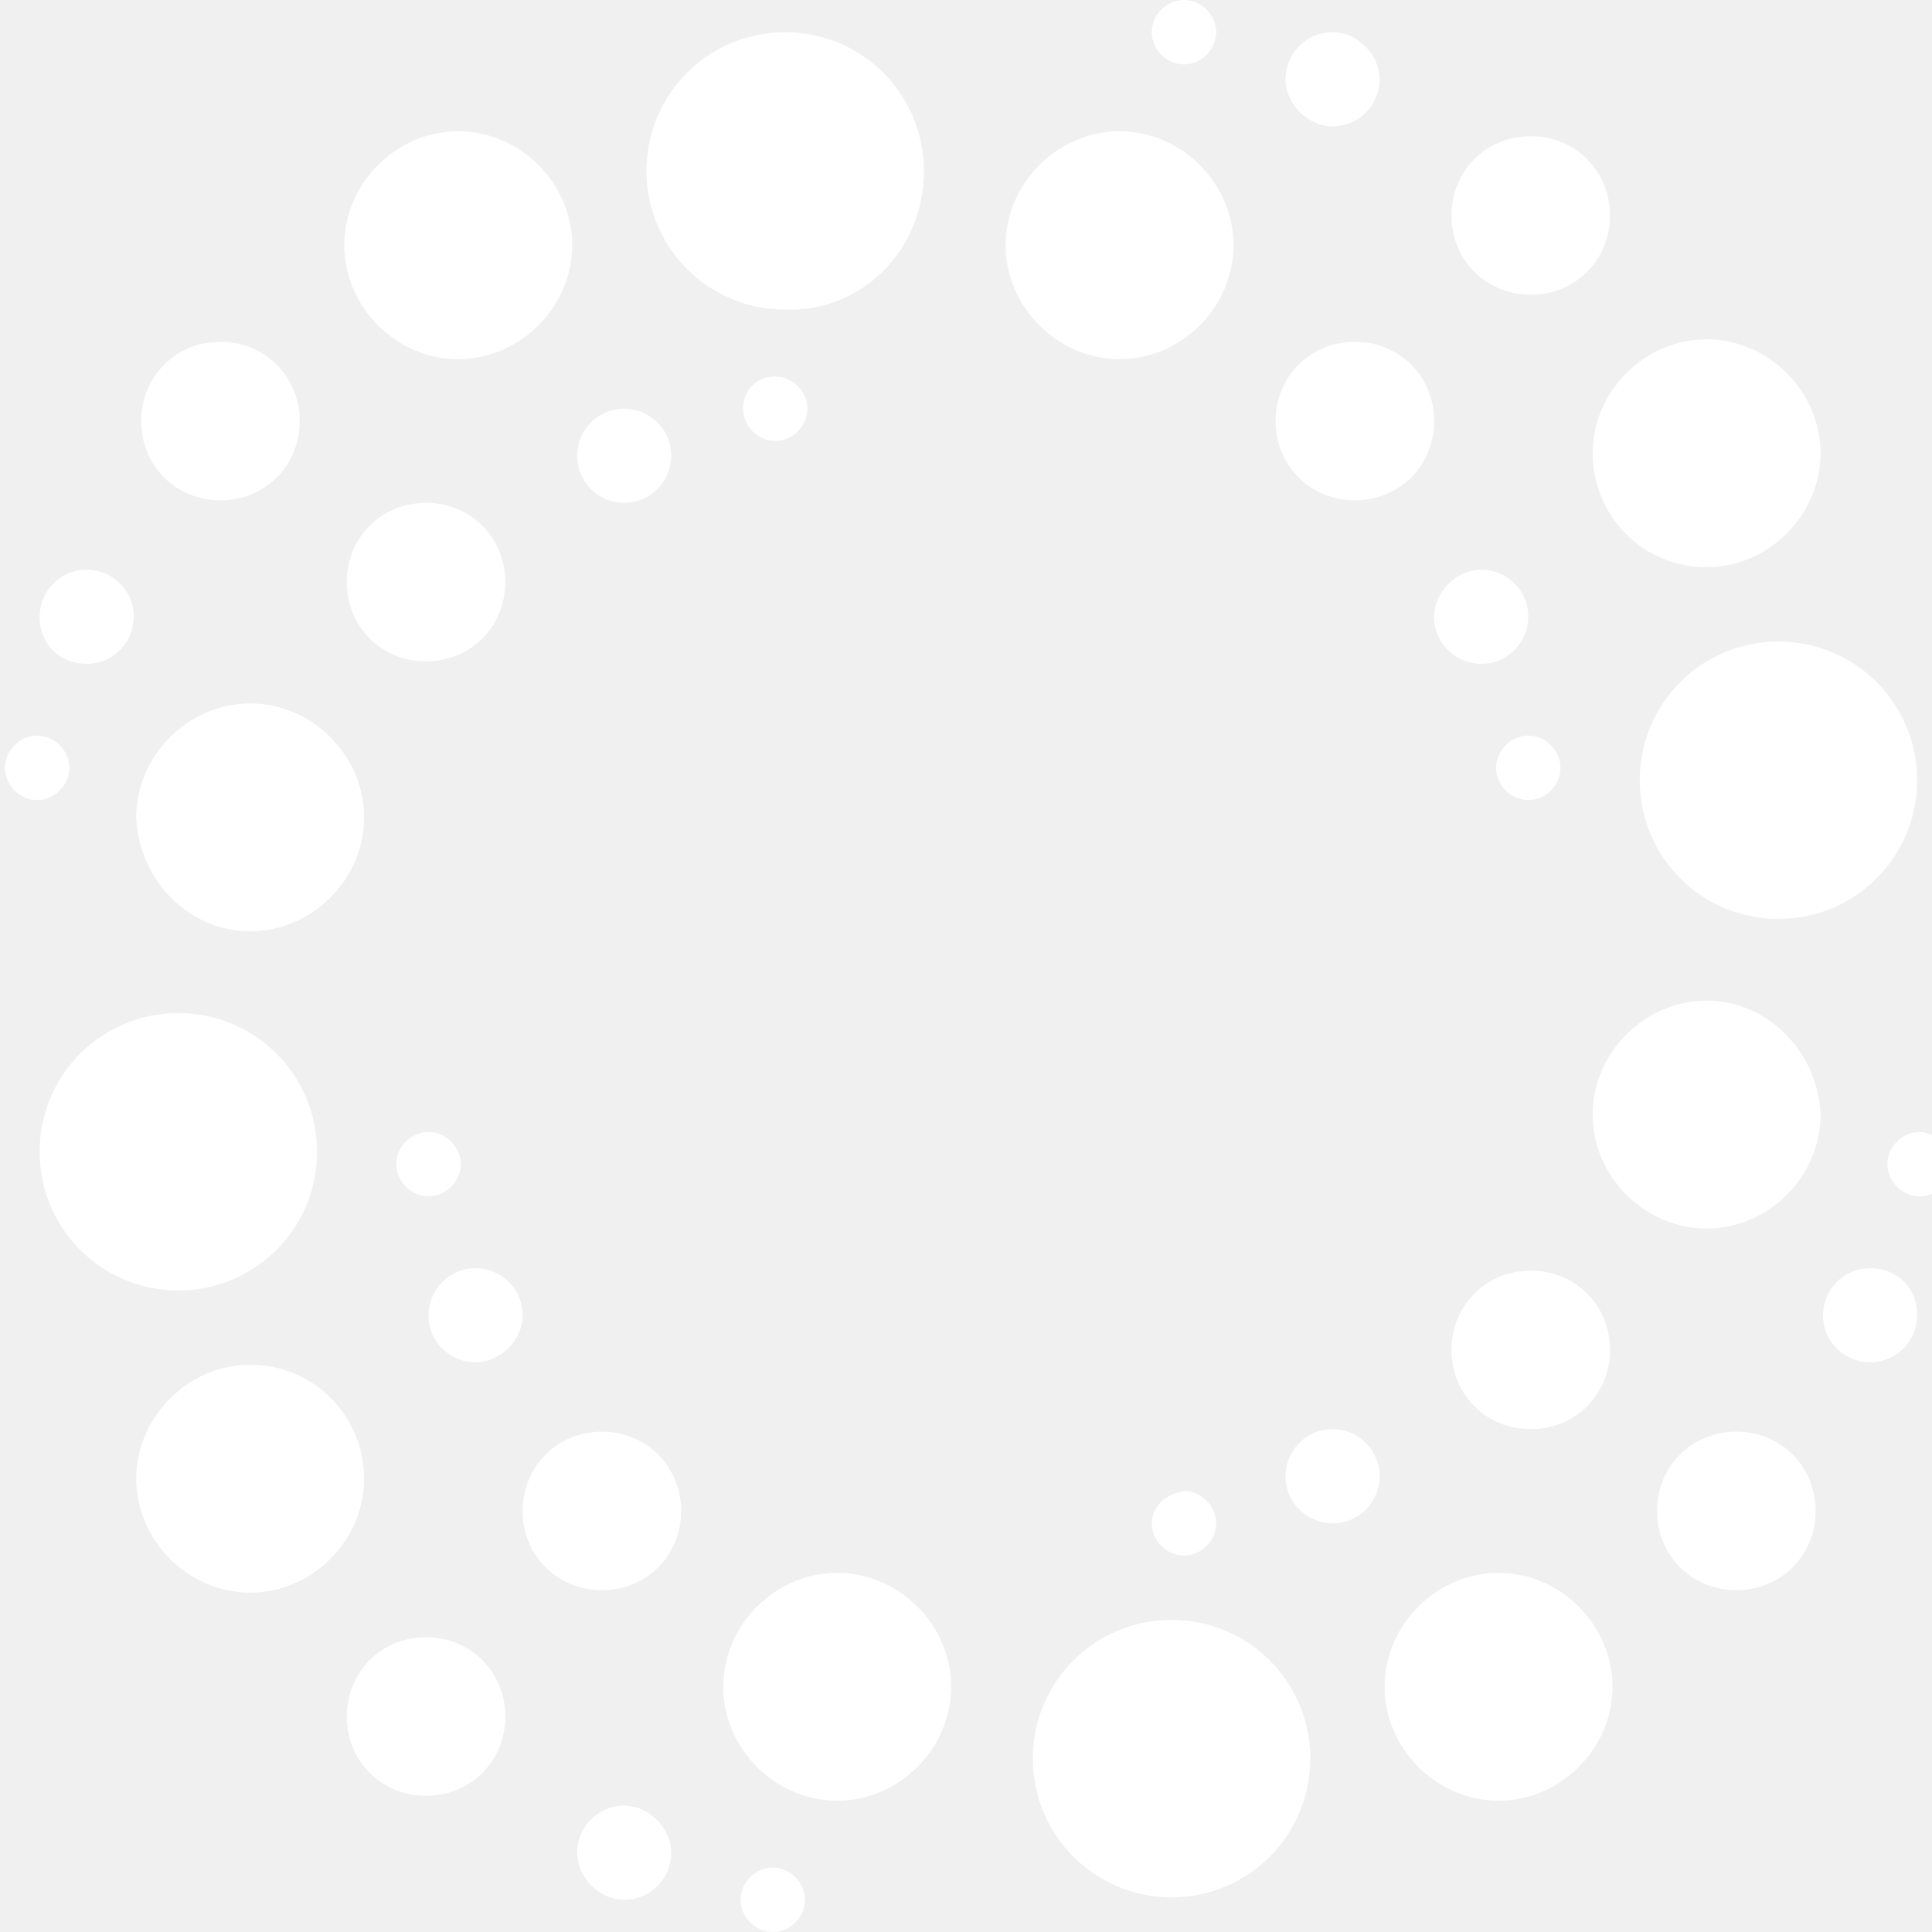
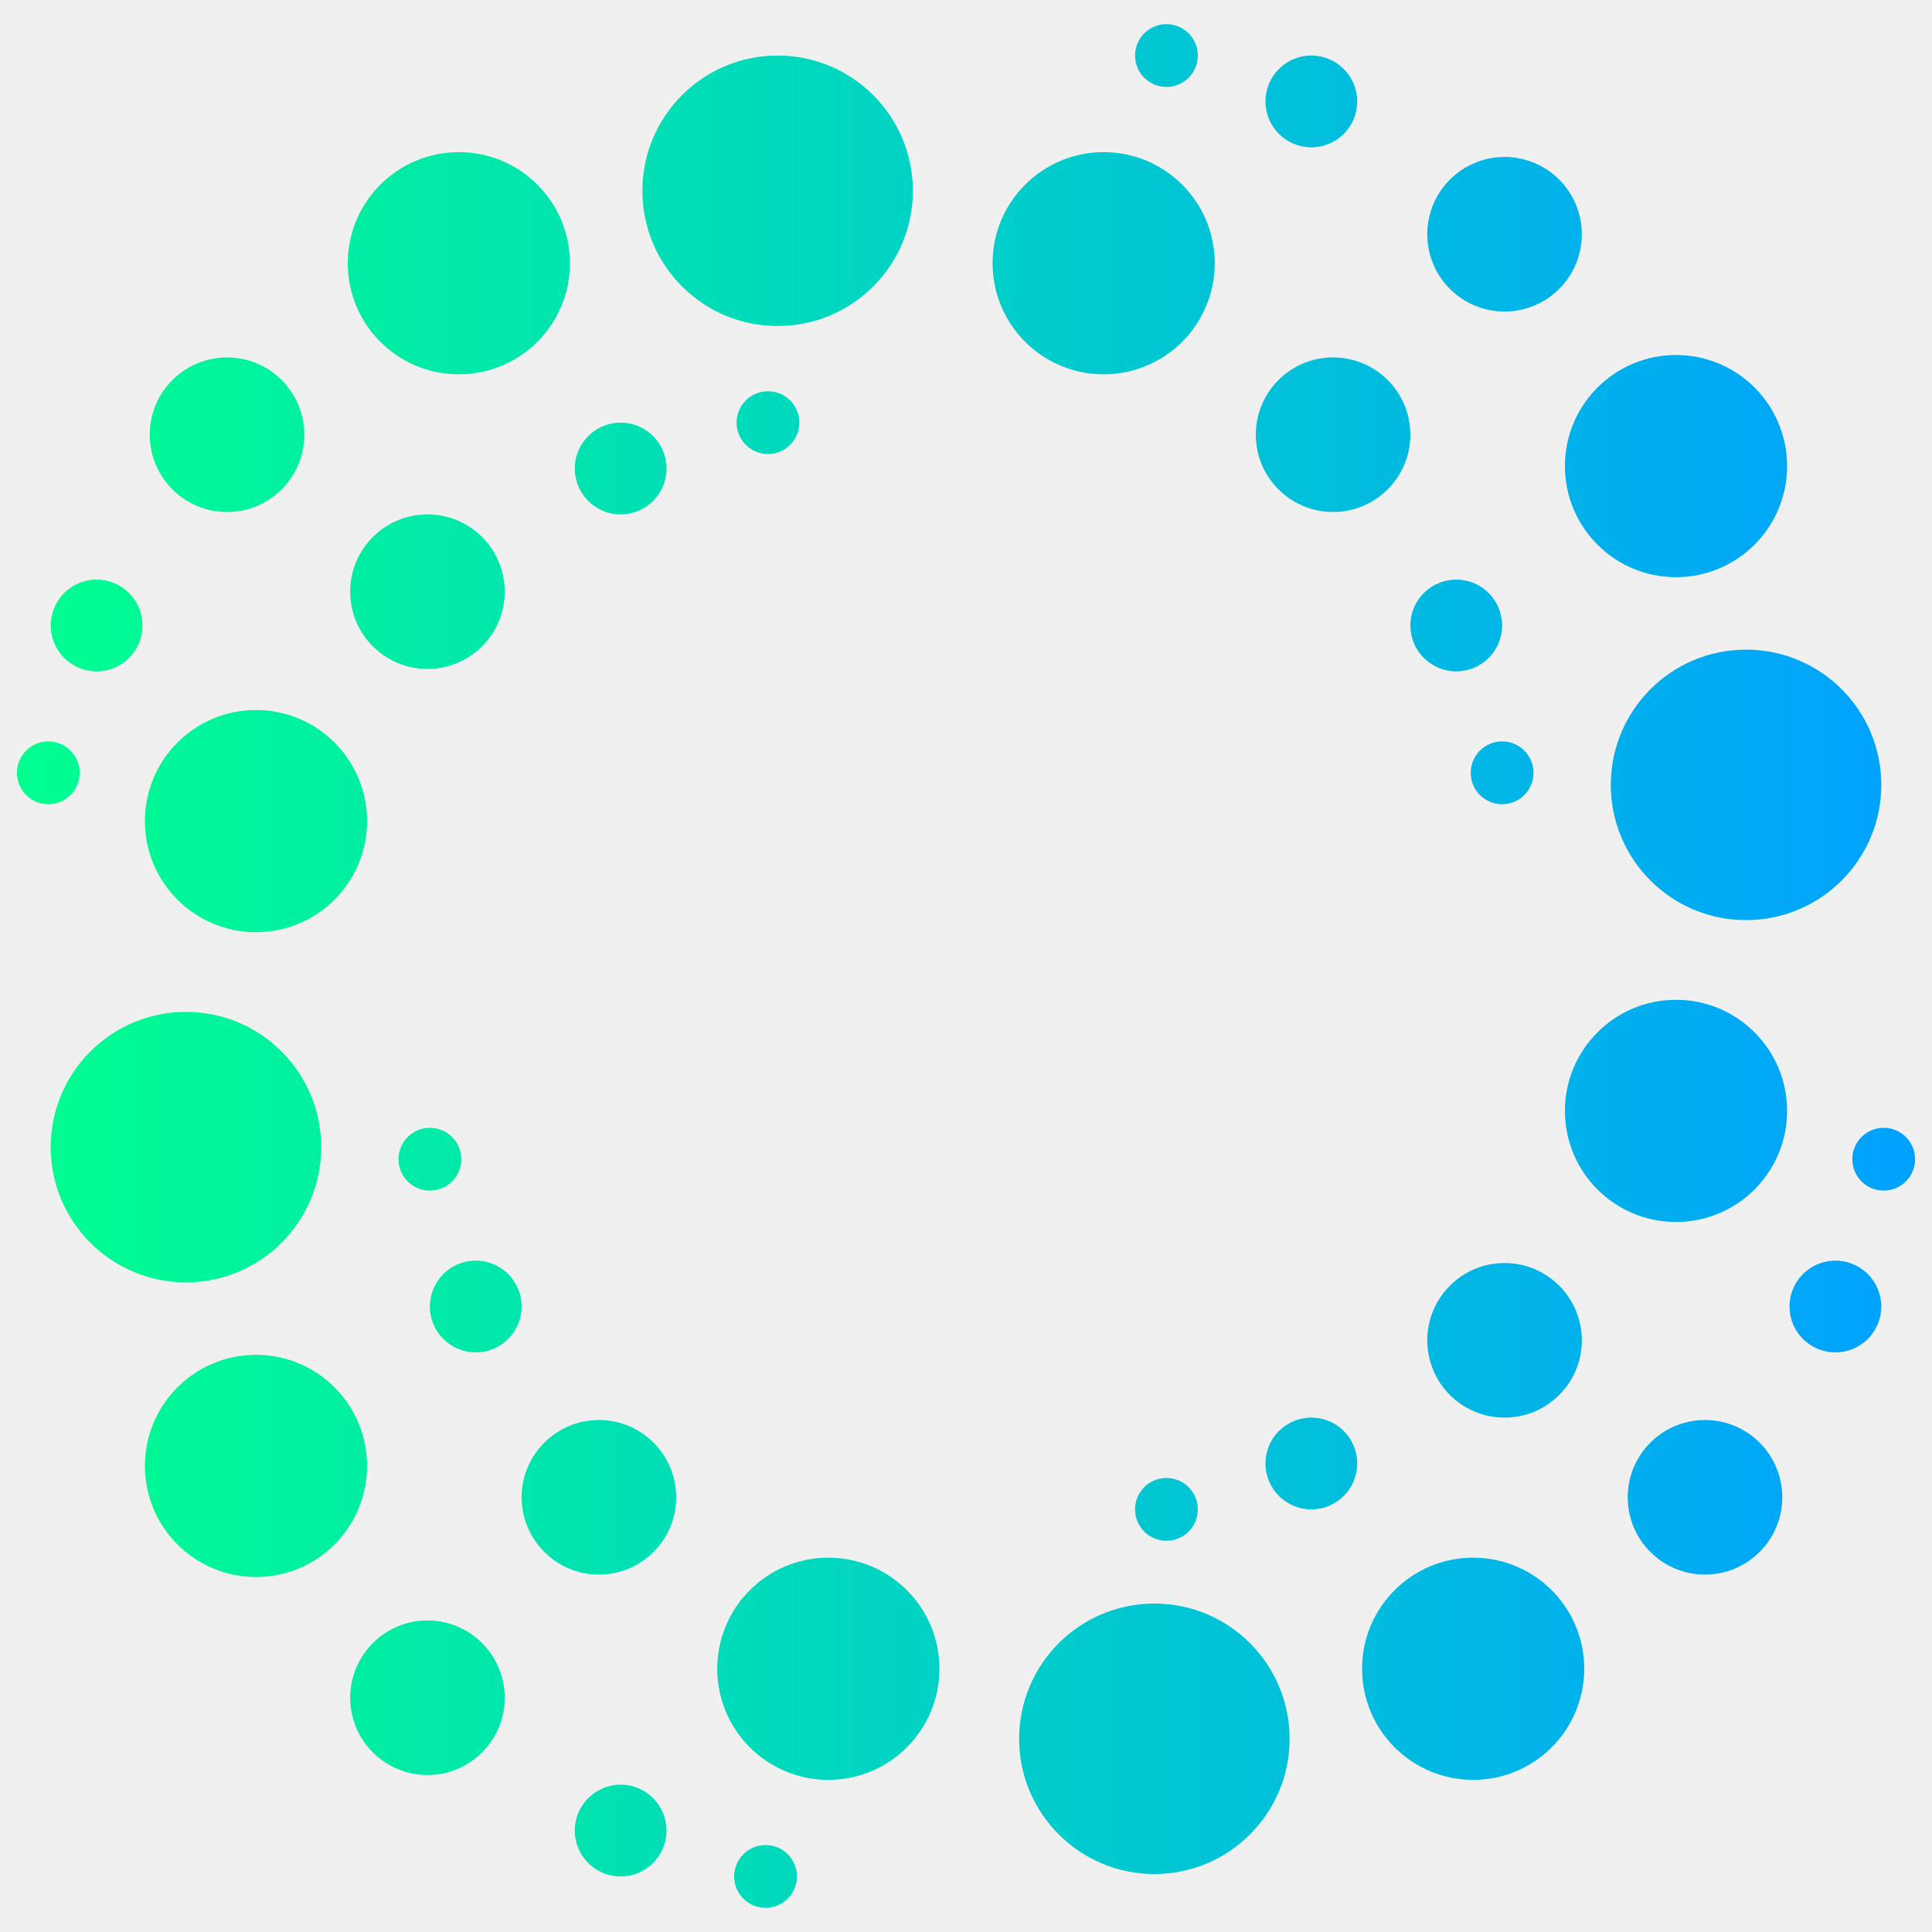
- <svg xmlns="http://www.w3.org/2000/svg" width="50" height="50" viewBox="11 11 78 78" fill="none">
-   <path fill="white" d="M29.5,25.5c2.5,0,4.6-2.1,4.6-4.6s-2.1-4.6-4.6-4.6c-2.5,0-4.6,2.1-4.6,4.6S27,25.5,29.5,25.5z M27,58c0,0.7,0.6,1.3,1.3,1.3c0.7,0,1.3-0.6,1.3-1.3s-0.6-1.3-1.3-1.3C27.6,56.7,27,57.3,27,58z M36.2,31.3c1.1,0,1.9-0.9,1.9-1.9c0-1.1-0.9-1.9-1.9-1.9c-1.1,0-1.9,0.9-1.9,1.9C34.3,30.4,35.1,31.3,36.2,31.3z M21.1,48.6c2.5,0,4.6-2.1,4.6-4.6c0-2.5-2.1-4.6-4.6-4.6s-4.6,2.1-4.6,4.6C16.6,46.5,18.6,48.6,21.1,48.6z M14.5,37.8c1.1,0,1.9-0.9,1.9-1.9c0-1.1-0.9-1.9-1.9-1.9c-1.1,0-1.9,0.9-1.9,1.9C12.6,37,13.4,37.8,14.5,37.8z M13.8,42c0-0.7-0.6-1.3-1.3-1.3c-0.7,0-1.3,0.6-1.3,1.3s0.6,1.3,1.3,1.3C13.2,43.3,13.8,42.7,13.8,42z M19.9,31.2c1.8,0,3.2-1.4,3.2-3.2s-1.4-3.2-3.2-3.2c-1.8,0-3.2,1.4-3.2,3.2S18.1,31.2,19.9,31.2z M58.8,13.6c0.7,0,1.3-0.6,1.3-1.3c0-0.7-0.6-1.3-1.3-1.3c-0.7,0-1.3,0.6-1.3,1.3C57.5,13,58.1,13.6,58.8,13.6z M23.8,57.5c0-3.1-2.5-5.6-5.6-5.6c-3.1,0-5.6,2.5-5.6,5.6s2.5,5.6,5.6,5.6C21.3,63.1,23.8,60.6,23.8,57.5z M79.9,33.9c2.5,0,4.6-2.1,4.6-4.6s-2.1-4.6-4.6-4.6s-4.6,2.1-4.6,4.6S77.3,33.9,79.9,33.9z M69.6,65.5c0,1.8,1.4,3.2,3.2,3.2c1.8,0,3.2-1.4,3.2-3.2s-1.4-3.2-3.2-3.2C71,62.3,69.6,63.7,69.6,65.5z M72.8,22.9c1.8,0,3.2-1.4,3.2-3.2c0-1.8-1.4-3.2-3.2-3.2c-1.8,0-3.2,1.4-3.2,3.2C69.6,21.5,71,22.9,72.8,22.9z M65.7,31.2c1.8,0,3.2-1.4,3.2-3.2s-1.4-3.2-3.2-3.2c-1.8,0-3.2,1.4-3.2,3.2S63.9,31.2,65.7,31.2z M77.2,42.5c0,3.1,2.5,5.6,5.6,5.6c3.1,0,5.6-2.5,5.6-5.6s-2.5-5.6-5.6-5.6C79.7,36.9,77.2,39.4,77.2,42.5z M74,42c0-0.7-0.6-1.3-1.3-1.3c-0.7,0-1.3,0.6-1.3,1.3s0.6,1.3,1.3,1.3C73.4,43.3,74,42.7,74,42z M64.8,16.1c1.1,0,1.9-0.9,1.9-1.9s-0.9-1.9-1.9-1.9c-1.1,0-1.9,0.9-1.9,1.9S63.8,16.1,64.8,16.1z M70.8,37.8c1.1,0,1.9-0.9,1.9-1.9c0-1.1-0.9-1.9-1.9-1.9s-1.9,0.9-1.9,1.9C68.9,37,69.8,37.8,70.8,37.8z M31.4,34.5c0-1.8-1.4-3.2-3.2-3.2c-1.8,0-3.2,1.4-3.2,3.2s1.4,3.2,3.2,3.2C30,37.7,31.4,36.3,31.4,34.5z M64.8,68.7c-1.1,0-1.9,0.9-1.9,1.9c0,1.1,0.9,1.9,1.9,1.9c1.1,0,1.9-0.9,1.9-1.9C66.7,69.6,65.9,68.7,64.8,68.7z M58.3,76.4c-3.1,0-5.6,2.5-5.6,5.6s2.5,5.6,5.6,5.6c3.1,0,5.6-2.5,5.6-5.6S61.4,76.4,58.3,76.4z M71.5,74.5c-2.5,0-4.6,2.1-4.6,4.6s2.1,4.6,4.6,4.6c2.5,0,4.6-2.1,4.6-4.6S74,74.5,71.5,74.5z M57.5,72.5c0,0.7,0.6,1.3,1.3,1.3c0.7,0,1.3-0.6,1.3-1.3c0-0.7-0.6-1.3-1.3-1.3C58.1,71.3,57.5,71.8,57.5,72.5z M88.5,56.7c-0.7,0-1.3,0.6-1.3,1.3s0.6,1.3,1.3,1.3c0.7,0,1.3-0.6,1.3-1.3S89.1,56.7,88.5,56.7z M86.5,62.2c-1.1,0-1.9,0.9-1.9,1.9c0,1.1,0.9,1.9,1.9,1.9c1.1,0,1.9-0.9,1.9-1.9C88.4,63,87.6,62.2,86.5,62.2z M56.2,25.5c2.5,0,4.6-2.1,4.6-4.6s-2.1-4.6-4.6-4.6s-4.6,2.1-4.6,4.6S53.7,25.5,56.2,25.5z M79.9,51.4c-2.5,0-4.6,2.1-4.6,4.6c0,2.5,2.1,4.6,4.6,4.6s4.6-2.1,4.6-4.6C84.4,53.5,82.4,51.4,79.9,51.4z M21.1,66.1c-2.5,0-4.6,2.1-4.6,4.6s2.1,4.6,4.6,4.6s4.6-2.1,4.6-4.6S23.7,66.1,21.1,66.1z M81.1,68.8c-1.8,0-3.2,1.4-3.2,3.2s1.4,3.2,3.2,3.2c1.8,0,3.2-1.4,3.2-3.2S82.9,68.8,81.1,68.8z M30.2,62.2c-1.1,0-1.9,0.9-1.9,1.9c0,1.1,0.9,1.9,1.9,1.9s1.9-0.9,1.9-1.9C32.1,63,31.2,62.2,30.2,62.2z M35.3,68.8c-1.8,0-3.2,1.4-3.2,3.2s1.4,3.2,3.2,3.2c1.8,0,3.2-1.4,3.2-3.2S37.1,68.8,35.3,68.8z M36.2,83.9c-1.1,0-1.9,0.9-1.9,1.9s0.9,1.9,1.9,1.9c1.1,0,1.9-0.9,1.9-1.9S37.2,83.9,36.2,83.9z M28.2,77.1c-1.8,0-3.2,1.4-3.2,3.2c0,1.8,1.4,3.2,3.2,3.2c1.8,0,3.2-1.4,3.2-3.2C31.4,78.5,30,77.1,28.2,77.1z M41,27.5c0,0.7,0.6,1.3,1.3,1.3c0.7,0,1.3-0.6,1.3-1.3c0-0.7-0.6-1.3-1.3-1.3C41.5,26.2,41,26.8,41,27.5z M48.3,17.9c0-3.1-2.5-5.6-5.6-5.6c-3.1,0-5.6,2.5-5.6,5.6s2.5,5.6,5.6,5.6C45.8,23.6,48.3,21.1,48.3,17.9z M42.2,86.4c-0.7,0-1.3,0.6-1.3,1.3c0,0.7,0.6,1.3,1.3,1.3c0.7,0,1.3-0.6,1.3-1.3C43.5,87,42.9,86.4,42.2,86.4z M44.8,74.5c-2.5,0-4.6,2.1-4.6,4.6s2.1,4.6,4.6,4.6s4.6-2.1,4.6-4.6S47.3,74.5,44.8,74.5z" />
+ <svg xmlns="http://www.w3.org/2000/svg" width="50" height="50" viewBox="10.5 10 80 80">
+   <defs>
+     <linearGradient id="vibeflow-gradient" gradientUnits="userSpaceOnUse" x1="11.2" y1="0" x2="89.8" y2="0">
+       <stop stop-color="#00ff8f" offset="0" />
+       <stop stop-color="#00a1ff" offset="1" />
+     </linearGradient>
+   </defs>
+   <g fill="url(#vibeflow-gradient)">
+     <circle cx="29.5" cy="20.9" r="4.6" />
+     <circle cx="28.3" cy="58" r="1.3" />
+     <circle cx="36.2" cy="29.4" r="1.9" />
+     <circle cx="21.1" cy="44" r="4.6" />
+     <circle cx="14.5" cy="35.9" r="1.9" />
+     <circle cx="12.5" cy="42" r="1.3" />
+     <circle cx="19.9" cy="28" r="3.2" />
+     <circle cx="58.8" cy="12.3" r="1.3" />
+     <circle cx="18.2" cy="57.5" r="5.6" />
+     <circle cx="79.9" cy="29.3" r="4.6" />
+     <circle cx="72.8" cy="65.5" r="3.2" />
+     <circle cx="72.8" cy="19.7" r="3.2" />
+     <circle cx="65.7" cy="28" r="3.2" />
+     <circle cx="82.8" cy="42.5" r="5.6" />
+     <circle cx="72.7" cy="42" r="1.3" />
+     <circle cx="64.8" cy="14.2" r="1.9" />
+     <circle cx="70.8" cy="35.9" r="1.9" />
+     <circle cx="28.2" cy="34.5" r="3.2" />
+     <circle cx="64.8" cy="70.6" r="1.9" />
+     <circle cx="58.3" cy="82" r="5.6" />
+     <circle cx="71.5" cy="79.1" r="4.6" />
+     <circle cx="58.8" cy="72.5" r="1.3" />
+     <circle cx="88.5" cy="58" r="1.3" />
+     <circle cx="86.5" cy="64.1" r="1.9" />
+     <circle cx="56.2" cy="20.9" r="4.6" />
+     <circle cx="79.9" cy="56" r="4.6" />
+     <circle cx="21.1" cy="70.7" r="4.6" />
+     <circle cx="81.1" cy="72" r="3.2" />
+     <circle cx="30.2" cy="64.1" r="1.9" />
+     <circle cx="35.3" cy="72" r="3.2" />
+     <circle cx="36.2" cy="85.8" r="1.9" />
+     <circle cx="28.2" cy="80.3" r="3.2" />
+     <circle cx="42.3" cy="27.5" r="1.3" />
+     <circle cx="42.7" cy="17.9" r="5.6" />
+     <circle cx="42.2" cy="87.7" r="1.3" />
+     <circle cx="44.8" cy="79.1" r="4.6" />
+   </g>
</svg>
